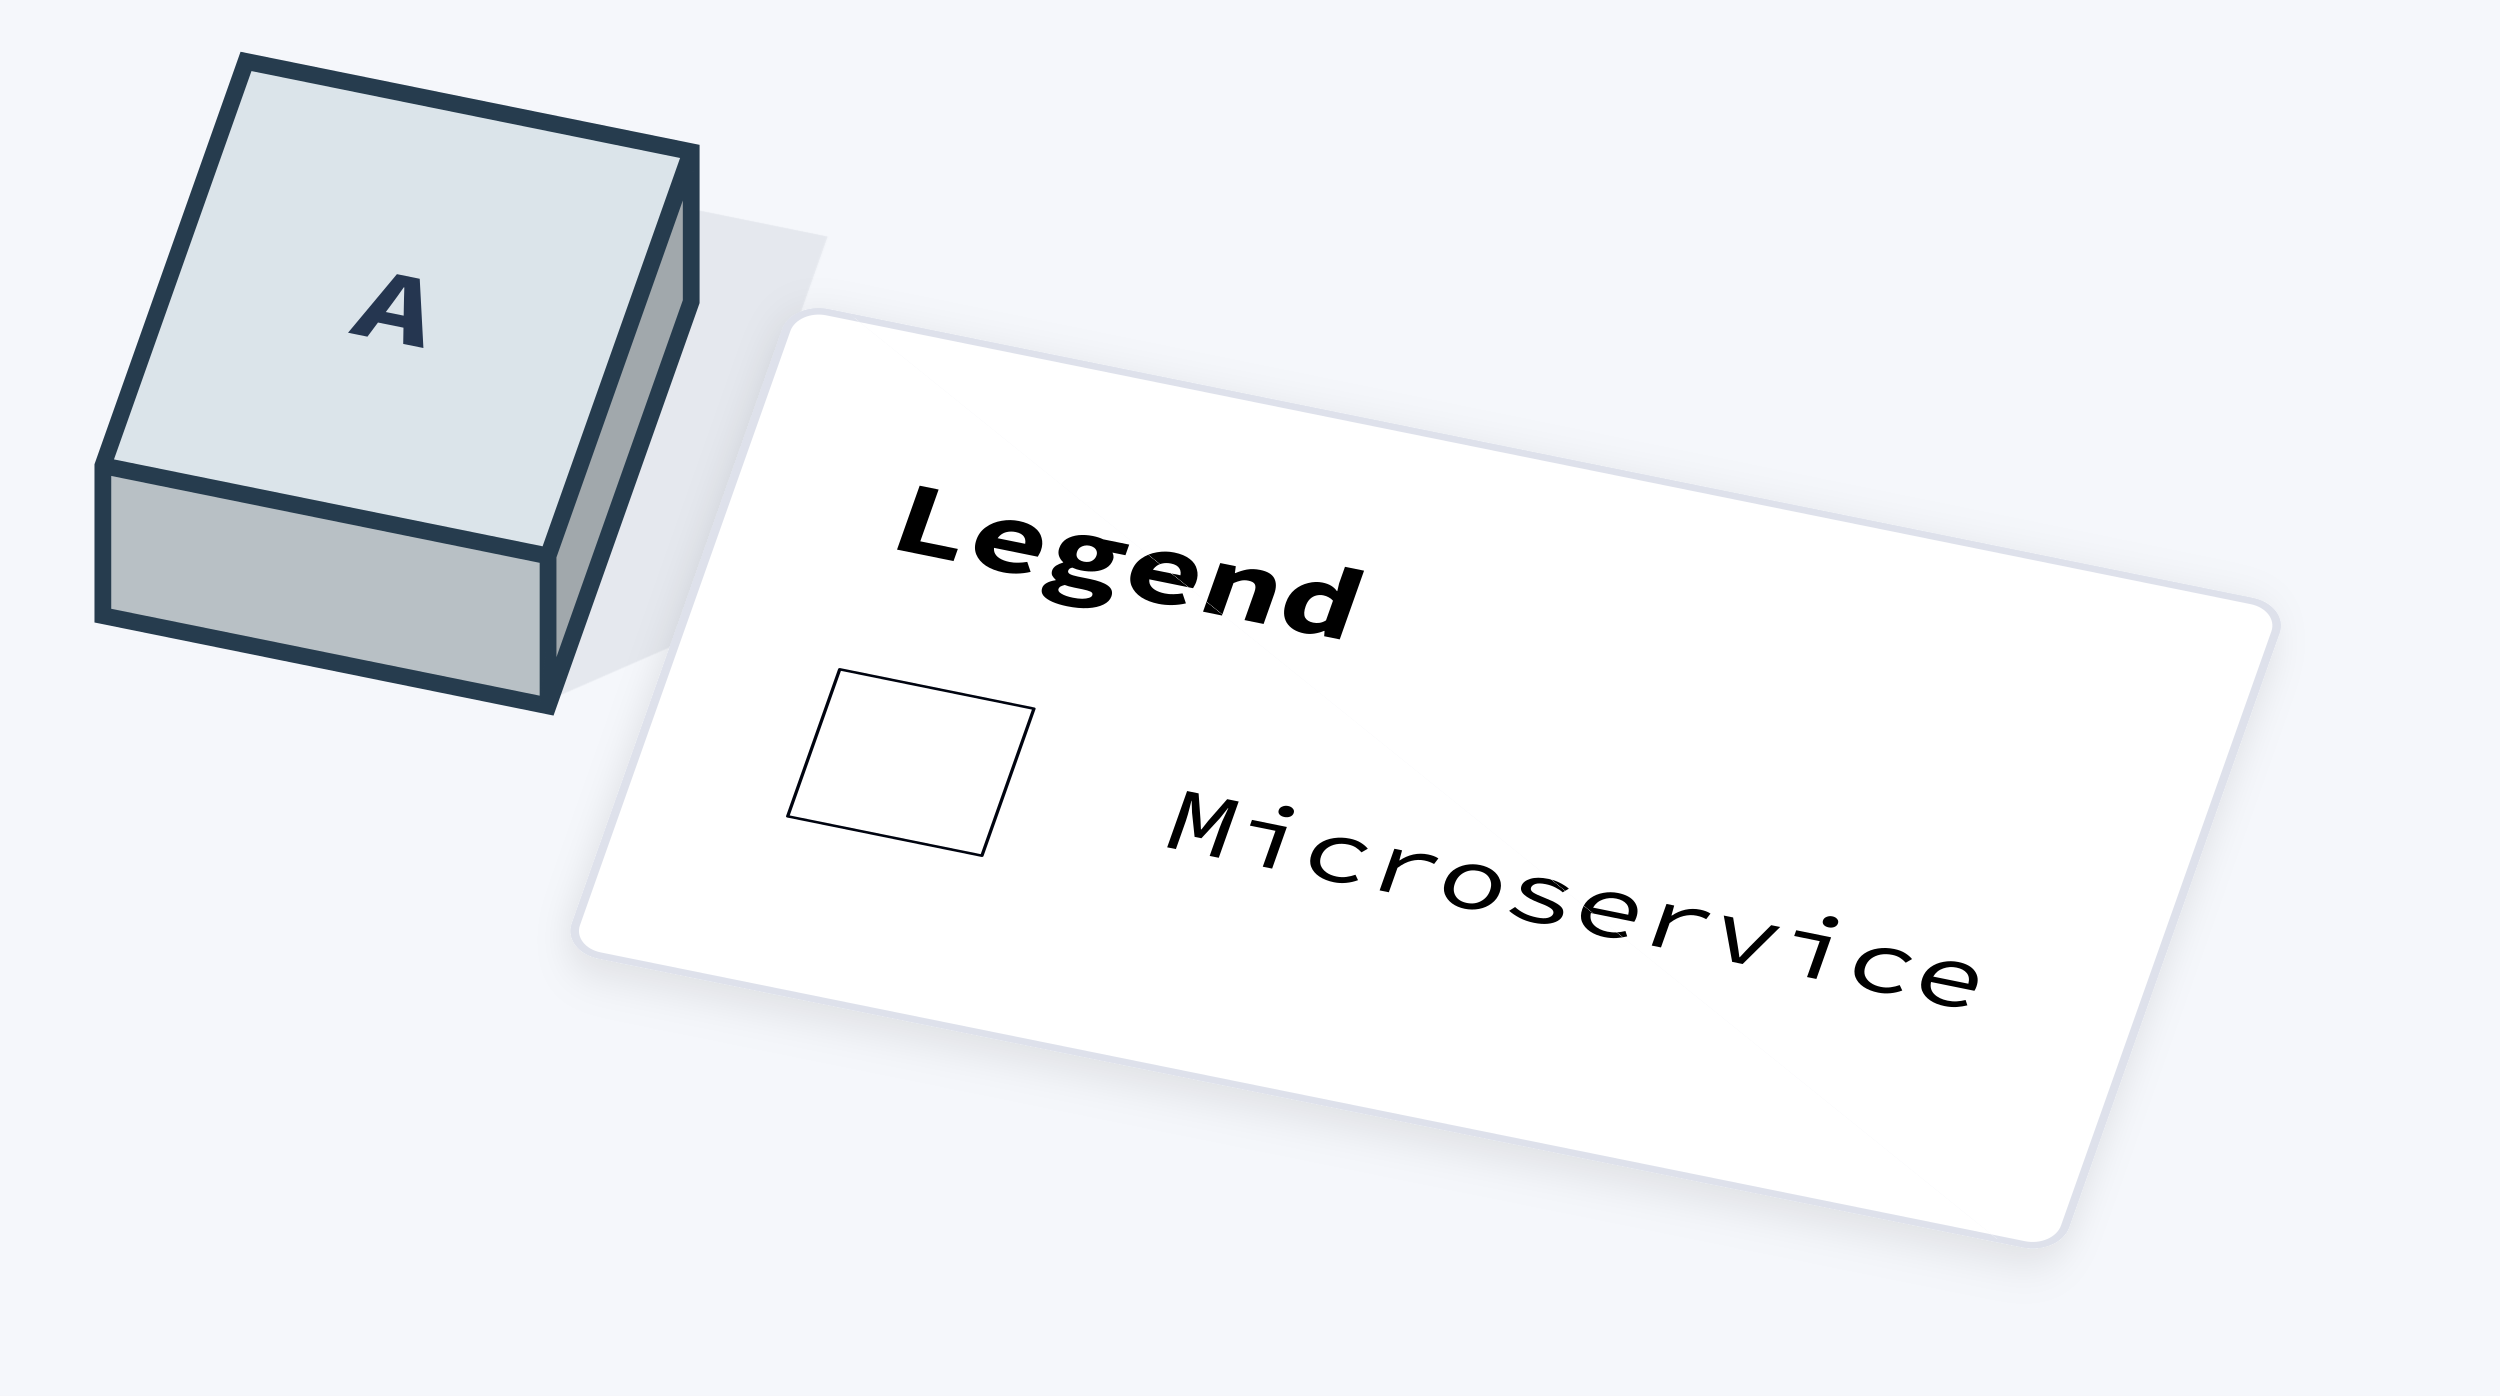
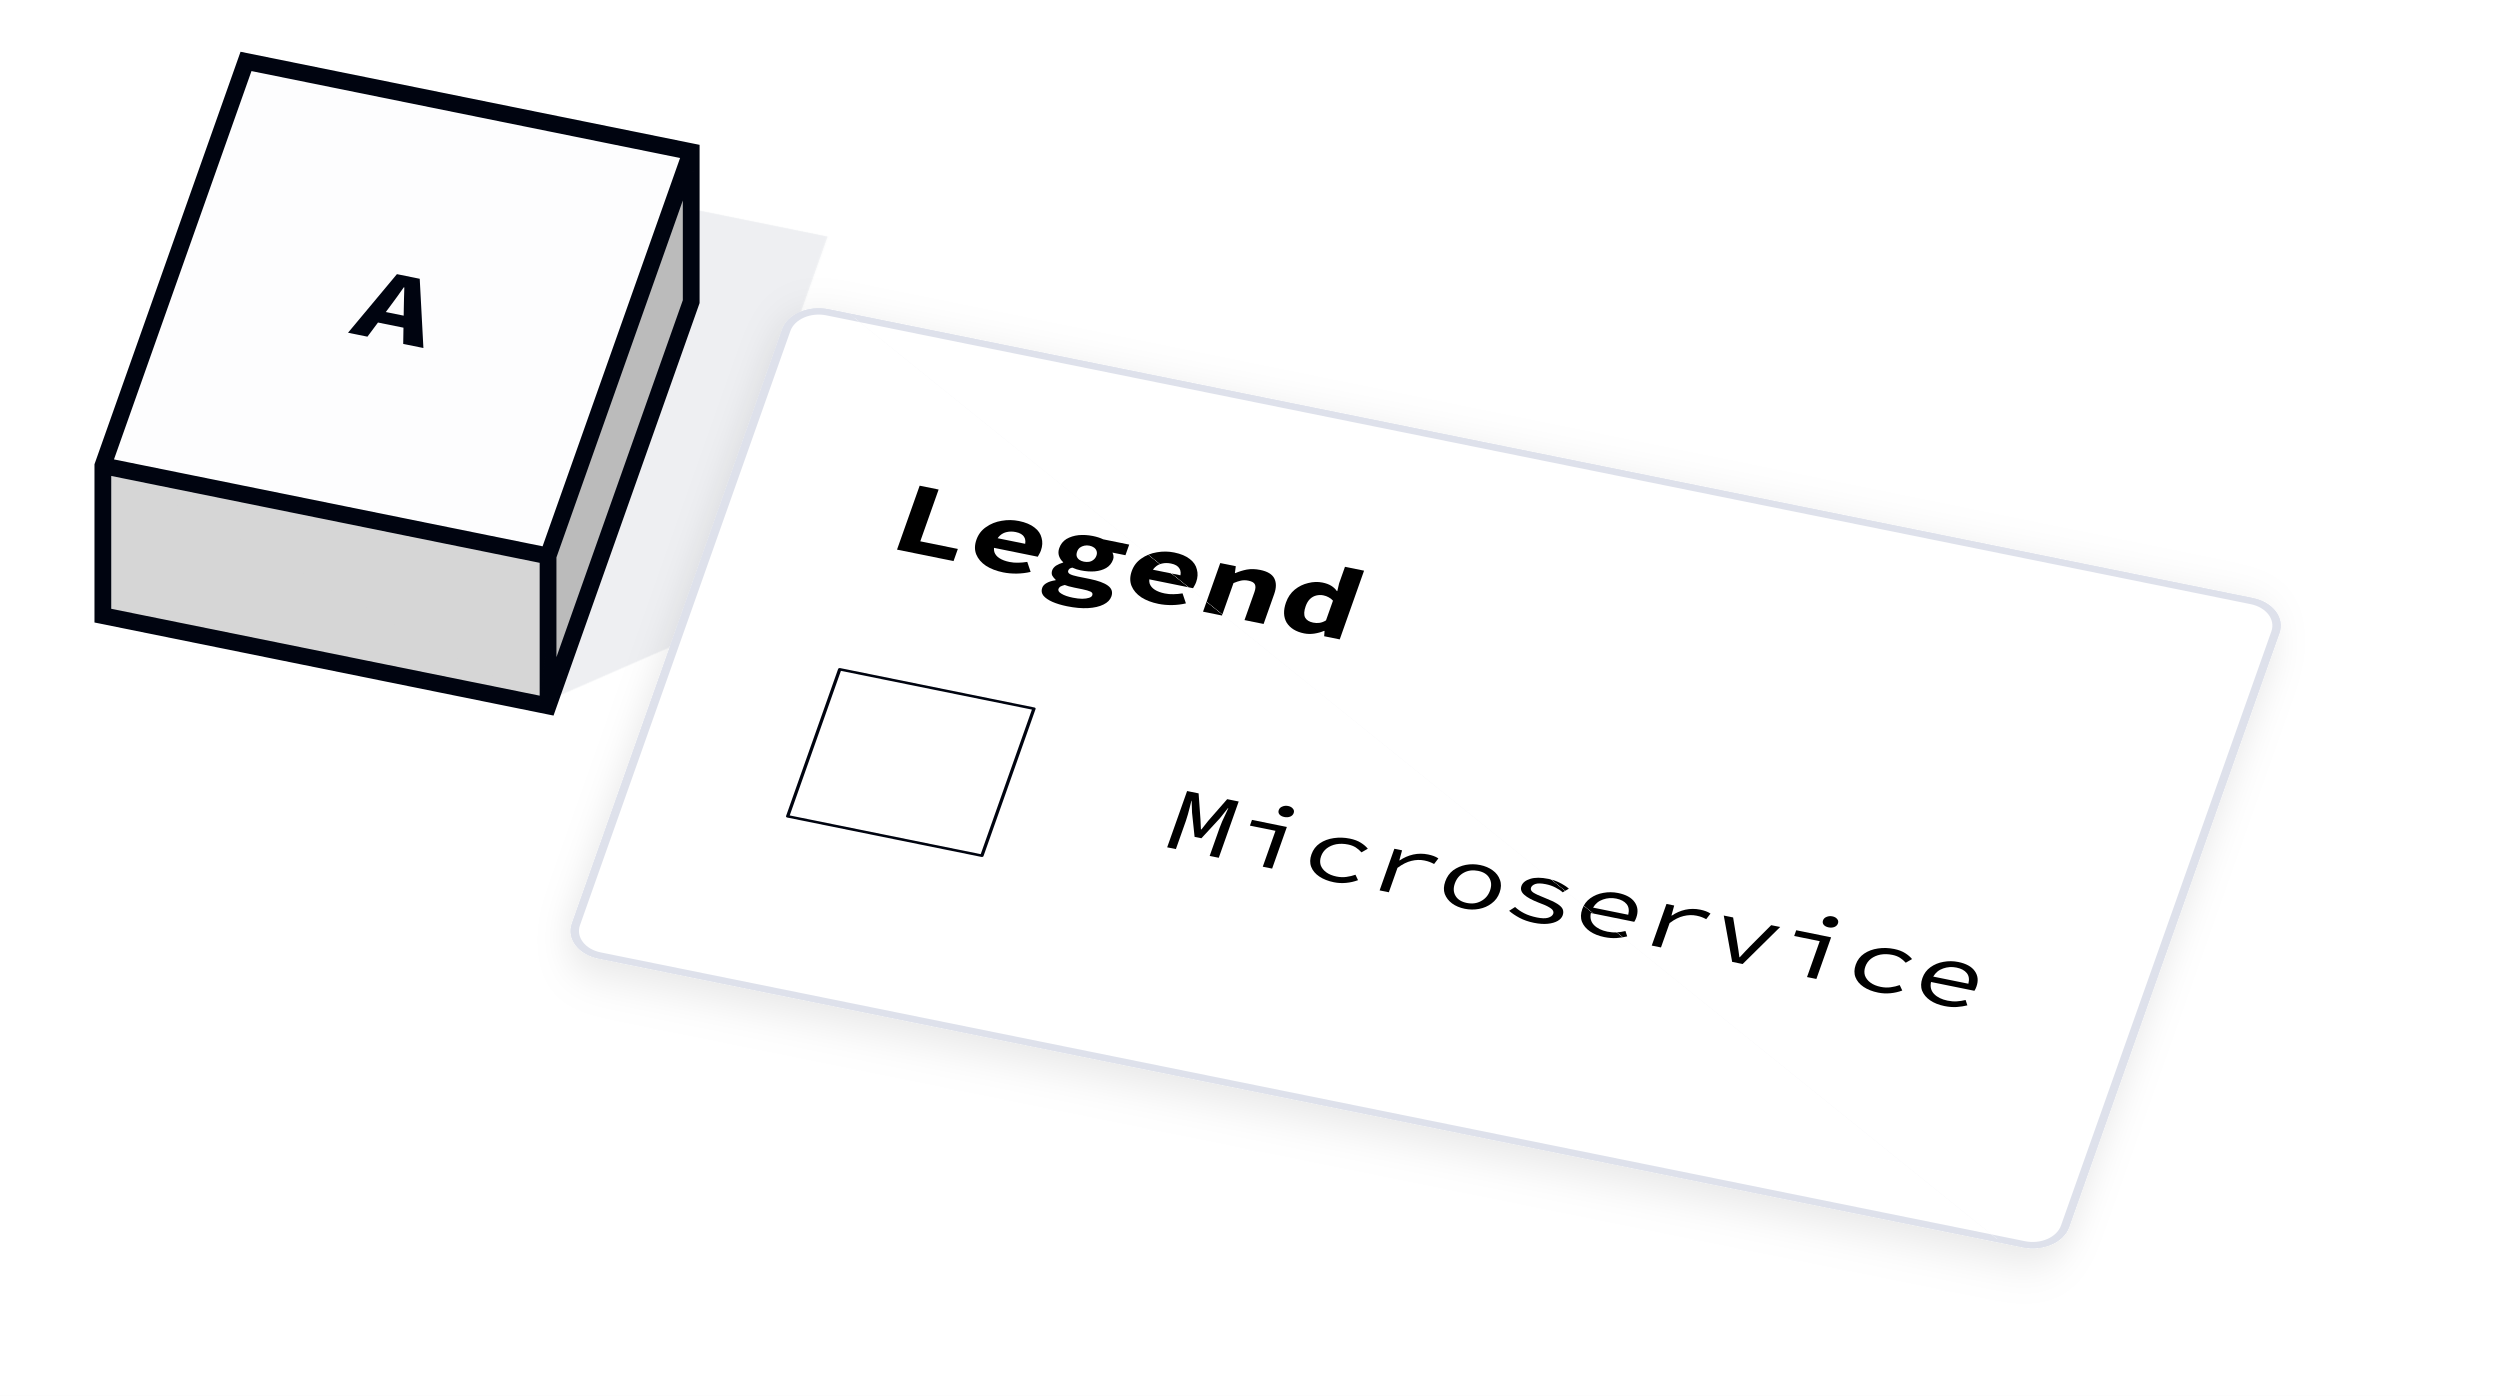
<svg xmlns="http://www.w3.org/2000/svg" xmlns:xlink="http://www.w3.org/1999/xlink" width="1200" height="670" viewBox="0 0 1200 670" role="img">
-   <rect width="100%" height="100%" fill="#f5f7fb" />
+   <rect width="100%" height="100%" fill="#ffffff" />
  <defs>
    <filter id="ground-softness" filterUnits="userSpaceOnUse" x="0" y="0" width="1200" height="670" color-interpolation-filters="sRGB">
      <feGaussianBlur stdDeviation="0.562 0.378" />
    </filter>
  </defs>
  <g filter="url(#ground-softness)">
    <g opacity="0.079">
      <path d="M171.011 105.303L183.413 70.278L397.109 113.609ZM170.856 105.741L171.011 105.303L397.109 113.609L337.691 139.57ZM323.481 179.7L337.691 139.57L397.109 113.609L328.398 307.666ZM281.536 298.164L323.481 179.7L328.398 307.666ZM114.701 264.335L328.398 307.666L268.979 333.626L224.787 324.665ZM55.283 290.295L114.701 264.335L224.787 324.665ZM55.283 290.295L69.492 250.165L183.413 70.278L114.701 264.335ZM69.492 250.165L123.994 96.239L183.413 70.278Z" fill="#243754" />
      <defs>
        <g id="surface-0">
          <defs />
          <g transform="matrix(0.01754386 0 0 0.01470588 0.01754386 0.01470588)">
            <g transform="matrix(1 0 0 1 0 0)">
              <g transform="matrix(1 0 0 1 0 0)">
                <rect x="-1" y="-1" width="57" height="68" rx="0" ry="0" fill="#000000" fill-opacity="0" stroke="none" />
              </g>
              <g transform="matrix(1 0 0 1 0 0)">
                <g transform="matrix(1 0 0 1 0 0)">
-                   <rect x="0" y="0" width="55" height="66" rx="0" ry="0" fill="#dce5eb" fill-opacity="1" stroke="none" />
+                   <rect x="0" y="0" width="55" height="66" rx="0" ry="0" fill="#ffffff" fill-opacity="1" stroke="none" />
                </g>
              </g>
            </g>
          </g>
        </g>
      </defs>
      <defs>
        <clipPath id="shadow-clip-9">
          <path d="M180.615 66.53L402.082 111.437L331.289 311.373Z" />
        </clipPath>
        <filter id="shadow-ink-9" color-interpolation-filters="sRGB">
          <feColorMatrix values="0 0 0 0 0.141 0 0 0 0 0.216 0 0 0 0 0.329 0 0 0 1 0" />
        </filter>
      </defs>
      <g clip-path="url(#shadow-clip-9)">
        <g transform="matrix(221.467 44.9067 -70.79386 199.9368 180.6153 66.52999)" filter="url(#shadow-ink-9)">
          <use xlink:href="#surface-0" />
        </g>
      </g>
      <defs>
        <clipPath id="shadow-clip-8">
          <path d="M109.821 266.467L180.615 66.53L331.289 311.373Z" />
        </clipPath>
        <filter id="shadow-ink-8" color-interpolation-filters="sRGB">
          <feColorMatrix values="0 0 0 0 0.141 0 0 0 0 0.216 0 0 0 0 0.329 0 0 0 1 0" />
        </filter>
      </defs>
      <g clip-path="url(#shadow-clip-8)">
        <g transform="matrix(221.467 44.9067 -70.79386 199.9368 180.6153 66.52999)" filter="url(#shadow-ink-8)">
          <use xlink:href="#surface-0" />
        </g>
      </g>
    </g>
  </g>
  <g opacity="1">
    <defs>
      <pattern id="paint-cover-2" patternUnits="userSpaceOnUse" x="48.371" y="71.812" width="284.408" height="268.026" viewBox="48.371 71.812 284.408 268.026" preserveAspectRatio="none">
-         <path d="M263.067 266.869L331.779 72.812L331.779 144.782ZM263.067 266.869L331.779 144.782L263.067 338.839Z" fill="#a1a8ac" stroke="#a1a8ac" stroke-width="0.8" stroke-linejoin="round" />
-         <path d="M49.371 223.538L263.067 266.869L263.067 338.839ZM49.371 223.538L263.067 338.839L49.371 295.508Z" fill="#b8c0c5" stroke="#b8c0c5" stroke-width="0.8" stroke-linejoin="round" />
+         <path d="M263.067 266.869L331.779 72.812L331.779 144.782ZM263.067 266.869L331.779 144.782L263.067 338.839Z" fill="#bbbbbb" stroke="#bbbbbb" stroke-width="0.8" stroke-linejoin="round" />
+         <path d="M49.371 223.538L263.067 266.869L263.067 338.839ZM49.371 223.538L263.067 338.839L49.371 295.508Z" fill="#d6d6d6" stroke="#d6d6d6" stroke-width="0.8" stroke-linejoin="round" />
      </pattern>
    </defs>
    <path d="M263.067 266.869L331.779 72.812L331.779 144.782ZM263.067 266.869L331.779 144.782L263.067 338.839ZM49.371 223.538L263.067 266.869L263.067 338.839ZM49.371 223.538L263.067 338.839L49.371 295.508Z" fill="url(#paint-cover-2)" fill-opacity="1" />
    <defs>
      <clipPath id="face-3" clipPathUnits="userSpaceOnUse">
        <path d="M44.444 225.645L115.238 25.709L265.911 270.552ZM115.238 25.709L336.705 70.615L265.911 270.552Z" />
      </clipPath>
    </defs>
    <defs>
      <filter id="light-3" color-interpolation-filters="linearRGB">
        <feComponentTransfer>
          <feFuncR type="linear" slope="0.972" intercept="0.008" />
          <feFuncG type="linear" slope="0.975" intercept="0.008" />
          <feFuncB type="linear" slope="0.978" intercept="0.009" />
        </feComponentTransfer>
      </filter>
    </defs>
    <g clip-path="url(#face-3)" opacity="1">
      <g transform="matrix(221.467 44.9067 -70.79386 199.9368 115.2383 25.70864)" filter="url(#light-3)">
        <use xlink:href="#surface-0" />
      </g>
    </g>
-     <path d="M45.348 294.692L45.778 294.779L45.348 298.796ZM45.348 226.826L51.322 228.038L52.385 232.97L45.778 294.779L45.348 294.692ZM45.348 223.538L49.371 223.538L48.572 227.48L45.348 226.826ZM51.322 228.038L52.879 228.353L52.385 232.97ZM45.348 298.796L45.778 294.779L49.371 295.508ZM45.778 294.779L52.385 232.97L49.566 295.348L49.371 295.508ZM49.566 295.348L53.244 228.427L53.393 228.458L53.393 292.219ZM49.566 295.348L53.029 228.384L53.244 228.427ZM49.566 295.348L52.385 232.97L52.879 228.353L53.029 228.384ZM45.348 298.796L49.566 295.348L152.767 316.274L262.268 342.781ZM49.566 295.348L53.393 292.219L152.767 316.274ZM152.767 316.274L259.045 337.824L259.045 342.001ZM259.045 338.839L263.067 338.839L262.268 342.781L259.045 342.001ZM53.393 292.219L259.045 337.76L259.045 337.824L152.767 316.274ZM53.393 292.219L250.88 332.263L259.045 336.668L259.045 337.76ZM250.88 332.263L259.045 336.535L259.045 336.668ZM250.88 332.263L259.045 333.919L259.045 336.535ZM45.579 222.195L46.93 218.813L50.17 219.595L49.371 223.538ZM46.93 218.813L120.708 34.118L54.708 220.516L50.17 219.595ZM45.579 222.195L115.457 24.845L120.708 34.118ZM115.457 24.845L326.498 75.675L326.442 75.835L120.708 34.118ZM115.457 24.845L329.153 68.176L326.498 75.675ZM327.987 71.47L329.153 68.176L332.578 68.87L331.779 72.812ZM48.572 227.48L50.17 219.595L262.268 270.811ZM50.17 219.595L235.942 257.264L259.045 265.444L259.045 270.033ZM259.045 265.444L263.067 266.869L259.045 266.869ZM259.045 266.869L263.067 266.869L262.268 270.811L259.045 270.033ZM235.942 257.264L260.442 262.232L259.275 265.526ZM267.09 339.455L267.114 339.46L267.09 339.53ZM263.067 338.839L264.049 338.839L267.09 339.455L267.09 339.53L266.859 340.181ZM286.778 271.676L296.907 243.07L335.801 145.473L290.825 272.497ZM267.09 327.279L286.778 271.676L290.825 272.497L267.114 339.46L267.09 339.455ZM264.049 338.839L267.09 338.839L267.09 339.455ZM267.09 317.888L296.907 243.07L267.09 327.279ZM296.907 243.07L331.712 144.771L335.801 145.473ZM320.273 165.226L331.712 144.771L331.589 145.12ZM320.273 165.226L327.756 144.091L331.712 144.771ZM267.09 317.247L331.589 145.12L296.907 243.07L267.09 317.888ZM267.09 316.537L320.273 165.226L331.589 145.12L267.09 317.247ZM267.09 315.427L320.273 165.226L267.09 316.537ZM331.779 108.452L335.801 72.812L335.801 145.473L331.779 144.782ZM331.712 144.771L331.779 123.862L331.779 144.782ZM327.756 144.091L331.779 123.862L331.712 144.771ZM327.756 144.091L331.779 108.452L331.779 123.862ZM331.779 72.812L335.801 72.812L335.779 73.01L332.335 73.01ZM332.335 73.01L335.779 73.01L335.681 73.878L335.571 74.155ZM331.779 84.864L335.571 74.155L335.681 73.878L331.779 108.452ZM331.75 84.945L331.779 84.864L331.779 93.335ZM327.756 144.091L331.779 93.335L331.779 108.452ZM327.756 144.091L330.914 87.306L331.75 84.945L331.779 93.335ZM327.756 96.224L330.914 87.306L327.756 144.091ZM263.067 338.839L267.09 319.001L267.09 338.839ZM259.158 337.829L266.977 267.879L267.09 267.56L267.09 315.427ZM263.067 326.787L267.09 315.427L267.09 319.001L263.067 338.839ZM259.045 338.839L259.158 337.829L263.067 326.787L263.067 338.839ZM259.045 290.28L266.977 267.879L259.045 338.839ZM259.045 286.706L263.067 266.869L266.859 268.211L259.045 290.28ZM259.045 270.157L262.268 270.811L259.045 286.706ZM259.275 265.526L327.987 71.47L335.571 74.155ZM259.275 265.526L335.571 74.155L266.859 268.211ZM45.348 222.847L45.579 222.195L49.371 223.538ZM45.348 222.847L49.371 223.538L45.348 223.538ZM262.268 342.781L263.067 338.839L265.693 343.475ZM263.067 338.839L266.859 340.181L265.693 343.475ZM331.779 72.812L335.801 69.524L335.801 72.812ZM331.779 72.812L332.578 68.87L335.801 69.524Z" fill="#263c4e" fill-opacity="1" />
+     <path d="M45.348 294.692L45.778 294.779L45.348 298.796ZM45.348 226.826L51.322 228.038L52.385 232.97L45.778 294.779L45.348 294.692ZM45.348 223.538L49.371 223.538L48.572 227.48L45.348 226.826ZM51.322 228.038L52.879 228.353L52.385 232.97ZM45.348 298.796L45.778 294.779L49.371 295.508ZM45.778 294.779L52.385 232.97L49.566 295.348L49.371 295.508ZM49.566 295.348L53.244 228.427L53.393 228.458L53.393 292.219ZM49.566 295.348L53.029 228.384L53.244 228.427ZM49.566 295.348L52.385 232.97L52.879 228.353L53.029 228.384ZM45.348 298.796L49.566 295.348L152.767 316.274L262.268 342.781ZM49.566 295.348L53.393 292.219L152.767 316.274ZM152.767 316.274L259.045 337.824L259.045 342.001ZM259.045 338.839L263.067 338.839L262.268 342.781L259.045 342.001ZM53.393 292.219L259.045 337.76L259.045 337.824L152.767 316.274ZM53.393 292.219L250.88 332.263L259.045 336.668L259.045 337.76ZM250.88 332.263L259.045 336.535L259.045 336.668ZM250.88 332.263L259.045 333.919L259.045 336.535ZM45.579 222.195L46.93 218.813L50.17 219.595L49.371 223.538ZM46.93 218.813L120.708 34.118L54.708 220.516L50.17 219.595ZM45.579 222.195L115.457 24.845L120.708 34.118ZM115.457 24.845L326.498 75.675L326.442 75.835L120.708 34.118ZM115.457 24.845L329.153 68.176L326.498 75.675ZM327.987 71.47L329.153 68.176L332.578 68.87L331.779 72.812ZM48.572 227.48L50.17 219.595L262.268 270.811ZM50.17 219.595L235.942 257.264L259.045 265.444L259.045 270.033ZM259.045 265.444L263.067 266.869L259.045 266.869ZM259.045 266.869L263.067 266.869L262.268 270.811L259.045 270.033ZM235.942 257.264L260.442 262.232L259.275 265.526ZM267.09 339.455L267.114 339.46L267.09 339.53ZM263.067 338.839L264.049 338.839L267.09 339.455L267.09 339.53L266.859 340.181ZM286.778 271.676L296.907 243.07L335.801 145.473L290.825 272.497ZM267.09 327.279L286.778 271.676L290.825 272.497L267.114 339.46L267.09 339.455ZM264.049 338.839L267.09 338.839L267.09 339.455ZM267.09 317.888L296.907 243.07L267.09 327.279ZM296.907 243.07L331.712 144.771L335.801 145.473ZM320.273 165.226L331.712 144.771L331.589 145.12ZM320.273 165.226L327.756 144.091L331.712 144.771ZM267.09 317.247L331.589 145.12L296.907 243.07L267.09 317.888ZM267.09 316.537L320.273 165.226L331.589 145.12L267.09 317.247ZM267.09 315.427L320.273 165.226L267.09 316.537ZM331.779 108.452L335.801 72.812L335.801 145.473L331.779 144.782ZM331.712 144.771L331.779 123.862L331.779 144.782ZM327.756 144.091L331.779 123.862L331.712 144.771ZM327.756 144.091L331.779 108.452L331.779 123.862ZM331.779 72.812L335.801 72.812L335.779 73.01L332.335 73.01ZM332.335 73.01L335.779 73.01L335.681 73.878L335.571 74.155ZM331.779 84.864L335.571 74.155L335.681 73.878L331.779 108.452ZM331.75 84.945L331.779 84.864L331.779 93.335ZM327.756 144.091L331.779 93.335L331.779 108.452ZM327.756 144.091L330.914 87.306L331.75 84.945L331.779 93.335ZM327.756 96.224L330.914 87.306L327.756 144.091ZM263.067 338.839L267.09 319.001L267.09 338.839ZM259.158 337.829L266.977 267.879L267.09 267.56L267.09 315.427ZM263.067 326.787L267.09 315.427L267.09 319.001L263.067 338.839ZM259.045 338.839L259.158 337.829L263.067 326.787L263.067 338.839ZM259.045 290.28L266.977 267.879L259.045 338.839ZM259.045 286.706L263.067 266.869L266.859 268.211L259.045 290.28ZM259.045 270.157L262.268 270.811L259.045 286.706ZM259.275 265.526L327.987 71.47L335.571 74.155ZM259.275 265.526L335.571 74.155L266.859 268.211ZM45.348 222.847L45.579 222.195L49.371 223.538ZM45.348 222.847L49.371 223.538L45.348 223.538ZM262.268 342.781L263.067 338.839L265.693 343.475ZM263.067 338.839L266.859 340.181L265.693 343.475ZM331.779 72.812L335.801 69.524L335.801 72.812ZM331.779 72.812L332.578 68.87L335.801 69.524Z" fill="#000410" fill-opacity="1" />
    <defs>
      <g id="surface-1">
        <defs />
        <g transform="matrix(0.005025126 0 0 0.002392344 0 0)">
          <g transform="matrix(1 0 0 1 0 0)">
            <g transform="matrix(1 0 0 1 0 0)">
-               <path d="M6.841 312.834L71.438 105.166L127.484 105.166L192.159 312.834L142.487 312.834L115.746 207.717Q111.938 192.167 107.429 174.596Q102.998 157.102 99.189 140.853L97.868 140.853Q94.059 157.102 89.939 174.596Q85.819 192.167 81.621 207.717L54.57 312.834L6.841 312.834ZM49.517 263.463L49.517 226.843L148.861 226.843L148.861 263.463L49.517 263.463Z" fill-rule="nonzero" fill="#253650" fill-opacity="1" stroke="none" />
+               <path d="M6.841 312.834L71.438 105.166L127.484 105.166L192.159 312.834L142.487 312.834L115.746 207.717Q111.938 192.167 107.429 174.596Q102.998 157.102 99.189 140.853L97.868 140.853Q94.059 157.102 89.939 174.596Q85.819 192.167 81.621 207.717L54.57 312.834L6.841 312.834ZM49.517 263.463L49.517 226.843L148.861 226.843L148.861 263.463L49.517 263.463Z" fill-rule="nonzero" fill="#000410" fill-opacity="1" stroke="none" />
            </g>
          </g>
        </g>
      </g>
    </defs>
    <defs>
      <clipPath id="face-5" clipPathUnits="userSpaceOnUse">
        <path d="M160.217 174.974L182.079 113.229L199.07 182.853ZM182.079 113.229L220.933 121.108L199.07 182.853Z" />
      </clipPath>
    </defs>
    <g clip-path="url(#face-5)" opacity="1">
      <g transform="matrix(38.85386 7.878368 -21.86281 61.74518 182.0794 113.2292)">
        <use xlink:href="#surface-1" />
      </g>
    </g>
  </g>
  <g opacity="1">
    <defs>
      <g id="surface-2">
        <defs>
          <filter id="surface-2--filter-1" x="-100%" y="-100%" width="300%" height="300%" color-interpolation-filters="sRGB">
            <feDropShadow dx="0" dy="2" stdDeviation="3 3" flood-color="#000000" flood-opacity="0.102" />
          </filter>
          <path id="surface-2--glyph-2" d="M1.719 0L1.719 -10.438L4.062 -10.438L4.062 -1.984L8.703 -1.984L8.703 0L1.719 0Z" />
          <path id="surface-2--glyph-3" d="M5.281 0.188Q4.047 0.188 3.047 -0.281Q2.047 -0.781 1.453 -1.719Q0.875 -2.656 0.875 -3.969Q0.875 -5.266 1.469 -6.188Q2.062 -7.141 3.016 -7.625Q3.953 -8.125 5.016 -8.125Q6.234 -8.125 7.078 -7.609Q7.906 -7.125 8.312 -6.25Q8.75 -5.406 8.75 -4.312Q8.75 -4 8.703 -3.703Q8.672 -3.406 8.641 -3.266L2.625 -3.266L2.625 -4.844L7.062 -4.844L6.688 -4.406Q6.688 -5.359 6.266 -5.844Q5.875 -6.344 5.094 -6.344Q4.516 -6.344 4.078 -6.078Q3.641 -5.828 3.406 -5.297Q3.172 -4.766 3.172 -3.969Q3.172 -3.156 3.453 -2.625Q3.75 -2.109 4.281 -1.859Q4.828 -1.594 5.594 -1.594Q6.141 -1.594 6.625 -1.75Q7.125 -1.891 7.641 -2.156L8.438 -0.734Q7.75 -0.297 6.906 -0.047Q6.078 0.188 5.281 0.188Z" />
          <path id="surface-2--glyph-4" d="M4.438 3.375Q3.391 3.375 2.578 3.156Q1.781 2.938 1.297 2.5Q0.828 2.047 0.828 1.344Q0.828 0.859 1.141 0.469Q1.453 0.062 2.062 -0.234L2.062 -0.297Q1.734 -0.531 1.484 -0.844Q1.266 -1.172 1.266 -1.656Q1.266 -2.062 1.516 -2.469Q1.797 -2.859 2.203 -3.156L2.203 -3.219Q1.781 -3.5 1.469 -4.031Q1.172 -4.562 1.172 -5.25Q1.172 -6.203 1.625 -6.844Q2.109 -7.484 2.875 -7.812Q3.656 -8.125 4.562 -8.125Q5.297 -8.125 5.875 -7.938L9.094 -7.938L9.094 -6.203L7.484 -6.203Q7.625 -6.031 7.734 -5.75Q7.844 -5.469 7.844 -5.172Q7.844 -4.25 7.391 -3.656Q6.953 -3.094 6.219 -2.797Q5.484 -2.516 4.562 -2.516Q4.344 -2.516 4.047 -2.547Q3.766 -2.594 3.469 -2.672Q3.281 -2.547 3.203 -2.422Q3.125 -2.281 3.125 -2.078Q3.125 -1.781 3.438 -1.625Q3.781 -1.484 4.469 -1.484L5.938 -1.484Q7.5 -1.484 8.312 -1.031Q9.156 -0.562 9.156 0.516Q9.156 1.344 8.578 1.984Q8 2.641 6.922 3.016Q5.875 3.375 4.438 3.375ZM4.562 -3.938Q4.891 -3.938 5.172 -4.078Q5.438 -4.219 5.594 -4.516Q5.766 -4.812 5.766 -5.25Q5.766 -5.656 5.594 -5.953Q5.438 -6.234 5.172 -6.391Q4.891 -6.547 4.562 -6.547Q4.234 -6.547 3.969 -6.391Q3.703 -6.234 3.531 -5.953Q3.375 -5.656 3.375 -5.25Q3.375 -4.812 3.531 -4.516Q3.703 -4.219 3.969 -4.078Q4.234 -3.938 4.562 -3.938ZM4.766 1.891Q5.406 1.891 5.891 1.766Q6.375 1.625 6.641 1.406Q6.906 1.203 6.906 0.922Q6.906 0.531 6.562 0.422Q6.203 0.312 5.516 0.312L4.531 0.312Q4.094 0.312 3.812 0.281Q3.531 0.25 3.312 0.203Q3.016 0.406 2.875 0.578Q2.75 0.766 2.75 0.984Q2.75 1.422 3.297 1.641Q3.844 1.891 4.766 1.891Z" />
          <path id="surface-2--glyph-5" d="M1.156 0L1.156 -7.938L3.078 -7.938L3.25 -6.875L3.312 -6.875Q3.828 -7.391 4.484 -7.766Q5.156 -8.125 6.047 -8.125Q7.391 -8.125 8.016 -7.266Q8.641 -6.406 8.641 -4.891L8.641 0L6.281 0L6.281 -4.594Q6.281 -5.391 6.016 -5.766Q5.766 -6.125 5.125 -6.125Q4.641 -6.125 4.266 -5.906Q3.922 -5.703 3.5 -5.297L3.5 0L1.156 0Z" />
          <path id="surface-2--glyph-6" d="M4.094 0.188Q2.594 0.188 1.656 -0.906Q0.75 -2.031 0.75 -3.969Q0.75 -5.266 1.234 -6.188Q1.734 -7.125 2.516 -7.609Q3.297 -8.125 4.141 -8.125Q4.797 -8.125 5.281 -7.906Q5.766 -7.688 6.141 -7.281L6.203 -7.281L6.094 -8.516L6.094 -11.219L8.453 -11.219L8.453 0L6.531 0L6.359 -0.812L6.297 -0.812Q5.875 -0.391 5.281 -0.094Q4.703 0.188 4.094 0.188ZM4.703 -1.734Q5.109 -1.734 5.438 -1.891Q5.797 -2.062 6.094 -2.469L6.094 -5.688Q5.781 -5.969 5.438 -6.078Q5.125 -6.203 4.766 -6.203Q4.344 -6.203 3.969 -5.969Q3.594 -5.734 3.375 -5.234Q3.172 -4.75 3.172 -4Q3.172 -2.828 3.562 -2.266Q3.969 -1.734 4.703 -1.734Z" />
          <path id="surface-2--glyph-7" d="M1.016 0L1.016 -9.188L2.438 -9.188L3.719 -5.266L4.172 -3.781L4.234 -3.781L4.656 -5.266L5.969 -9.188L7.391 -9.188L7.391 0L6.266 0L6.266 -4.594Q6.266 -5.047 6.297 -5.641Q6.344 -6.266 6.391 -6.844Q6.438 -7.453 6.469 -7.844L6.422 -7.844L5.906 -6.047L4.594 -2.438L3.75 -2.438L2.469 -6.047L1.938 -7.844L1.906 -7.844Q1.953 -7.453 1.984 -6.844Q2.031 -6.266 2.062 -5.641Q2.094 -5.047 2.094 -4.594L2.094 0L1.016 0Z" />
          <path id="surface-2--glyph-8" d="M4.422 0L4.422 -5.859L1.266 -5.859L1.266 -6.797L5.578 -6.797L5.578 0L4.422 0ZM4.875 -8.234Q4.484 -8.234 4.219 -8.469Q3.953 -8.719 3.953 -9.125Q3.953 -9.531 4.219 -9.766Q4.484 -10.031 4.875 -10.031Q5.266 -10.031 5.531 -9.766Q5.797 -9.531 5.797 -9.125Q5.797 -8.719 5.531 -8.469Q5.266 -8.234 4.875 -8.234Z" />
          <path id="surface-2--glyph-9" d="M4.844 0.172Q3.781 0.172 2.938 -0.25Q2.094 -0.672 1.609 -1.469Q1.125 -2.266 1.125 -3.391Q1.125 -4.531 1.641 -5.328Q2.156 -6.125 3.031 -6.547Q3.891 -6.969 4.906 -6.969Q5.734 -6.969 6.359 -6.672Q6.969 -6.391 7.391 -5.984L6.812 -5.234Q6.391 -5.594 5.938 -5.812Q5.484 -6.016 4.953 -6.016Q4.172 -6.016 3.562 -5.688Q2.984 -5.359 2.641 -4.766Q2.312 -4.172 2.312 -3.391Q2.312 -2.625 2.625 -2.031Q2.969 -1.438 3.562 -1.109Q4.141 -0.781 4.922 -0.781Q5.562 -0.781 6.078 -1.031Q6.609 -1.281 7.031 -1.641L7.547 -0.891Q6.984 -0.391 6.281 -0.109Q5.594 0.172 4.844 0.172Z" />
          <path id="surface-2--glyph-10" d="M2.047 0L2.047 -6.797L3 -6.797L3.094 -5.188L3.141 -5.188Q3.672 -6.016 4.453 -6.5Q5.234 -6.969 6.172 -6.969Q6.547 -6.969 6.875 -6.906Q7.203 -6.844 7.516 -6.688L7.25 -5.703Q6.906 -5.828 6.656 -5.875Q6.391 -5.938 5.984 -5.938Q5.219 -5.938 4.516 -5.484Q3.812 -5.047 3.188 -3.984L3.188 0L2.047 0Z" />
          <path id="surface-2--glyph-11" d="M4.203 0.172Q3.297 0.172 2.531 -0.25Q1.781 -0.672 1.297 -1.469Q0.844 -2.266 0.844 -3.391Q0.844 -4.531 1.297 -5.328Q1.781 -6.125 2.531 -6.547Q3.297 -6.969 4.203 -6.969Q5.094 -6.969 5.859 -6.547Q6.625 -6.125 7.078 -5.328Q7.562 -4.531 7.562 -3.391Q7.562 -2.266 7.078 -1.469Q6.625 -0.672 5.859 -0.25Q5.094 0.172 4.203 0.172ZM4.203 -0.781Q5.188 -0.781 5.766 -1.5Q6.375 -2.219 6.375 -3.391Q6.375 -4.562 5.766 -5.297Q5.188 -6.016 4.203 -6.016Q3.219 -6.016 2.625 -5.297Q2.031 -4.562 2.031 -3.391Q2.031 -2.219 2.625 -1.5Q3.219 -0.781 4.203 -0.781Z" />
          <path id="surface-2--glyph-12" d="M4.344 0.172Q3.344 0.172 2.484 -0.141Q1.609 -0.469 1 -0.891L1.531 -1.656Q2.109 -1.234 2.828 -0.984Q3.547 -0.734 4.484 -0.734Q5.344 -0.734 5.766 -1.031Q6.203 -1.359 6.203 -1.797Q6.203 -2.062 6.047 -2.266Q5.906 -2.484 5.453 -2.672Q5 -2.875 4.078 -3.047Q2.766 -3.328 2.094 -3.797Q1.406 -4.266 1.406 -5.047Q1.406 -5.859 2.125 -6.406Q2.844 -6.969 4.234 -6.969Q5.031 -6.969 5.75 -6.703Q6.484 -6.453 6.984 -6.109L6.422 -5.359Q5.953 -5.688 5.375 -5.875Q4.797 -6.078 4.141 -6.078Q3.281 -6.078 2.922 -5.781Q2.578 -5.484 2.578 -5.094Q2.578 -4.656 3.031 -4.422Q3.516 -4.188 4.547 -3.969Q5.688 -3.719 6.281 -3.438Q6.906 -3.141 7.125 -2.766Q7.359 -2.375 7.359 -1.859Q7.359 -1.312 7.016 -0.859Q6.656 -0.391 5.984 -0.109Q5.312 0.172 4.344 0.172Z" />
          <path id="surface-2--glyph-13" d="M4.453 -6.062Q3.609 -6.062 2.953 -5.516Q2.297 -4.984 2.141 -3.969L6.484 -3.969Q6.406 -5.031 5.859 -5.547Q5.312 -6.062 4.453 -6.062ZM4.625 0.172Q3.594 0.172 2.766 -0.25Q1.938 -0.672 1.438 -1.469Q0.953 -2.281 0.953 -3.422Q0.953 -4.516 1.438 -5.312Q1.938 -6.125 2.719 -6.531Q3.516 -6.969 4.422 -6.969Q5.891 -6.969 6.703 -6.094Q7.531 -5.219 7.531 -3.781Q7.531 -3.578 7.516 -3.406Q7.5 -3.219 7.469 -3.078L2.109 -3.078Q2.219 -1.938 2.953 -1.344Q3.703 -0.75 4.766 -0.75Q5.375 -0.75 5.859 -0.922Q6.375 -1.109 6.828 -1.406L7.25 -0.641Q6.75 -0.312 6.094 -0.062Q5.453 0.172 4.625 0.172Z" />
          <path id="surface-2--glyph-14" d="M3.578 0L0.719 -6.797L1.875 -6.797L3.438 -2.938Q3.656 -2.422 3.844 -1.922Q4.031 -1.422 4.219 -0.938L4.266 -0.938Q4.453 -1.422 4.625 -1.922Q4.797 -2.422 5.016 -2.938L6.578 -6.797L7.688 -6.797L4.875 0L3.578 0Z" />
        </defs>
        <g transform="matrix(0.00480675 0 0 0.007751938 -0.3219542 0.02325581)">
          <g transform="matrix(1 0 0 1 0 0)">
            <g transform="matrix(1 0 0 1 0 0)" filter="url(#surface-2--filter-1)">
              <rect x="79" y="9" width="184" height="105" rx="4" ry="4" fill="#f7f7fa" fill-opacity="1" stroke="#dee1eb" stroke-opacity="1" stroke-width="1" stroke-linecap="butt" stroke-linejoin="miter" stroke-miterlimit="4" />
            </g>
            <g transform="matrix(1 0 0 1 0 0)">
              <rect x="79" y="9" width="184" height="105" rx="4" ry="4" fill="#ffffff" fill-opacity="1" stroke="#dee1eb" stroke-opacity="1" stroke-width="1" stroke-linecap="butt" stroke-linejoin="miter" stroke-miterlimit="4" />
            </g>
            <g transform="matrix(1 0 0 1 0 0)">
              <use href="#surface-2--glyph-2" transform="translate(99 43)" fill="#000000" fill-opacity="1" stroke="none" />
              <use href="#surface-2--glyph-3" transform="translate(108.5938 43)" fill="#000000" fill-opacity="1" stroke="none" />
              <use href="#surface-2--glyph-4" transform="translate(118.1875 43)" fill="#000000" fill-opacity="1" stroke="none" />
              <use href="#surface-2--glyph-3" transform="translate(127.7812 43)" fill="#000000" fill-opacity="1" stroke="none" />
              <use href="#surface-2--glyph-5" transform="translate(137.375 43)" fill="#000000" fill-opacity="1" stroke="none" />
              <use href="#surface-2--glyph-6" transform="translate(146.9688 43)" fill="#000000" fill-opacity="1" stroke="none" />
            </g>
            <g transform="matrix(0.2 0 0 0.2 99 63)">
              <g transform="matrix(1 0 0 1 0 0)">
                <g transform="matrix(1 0 0 1 0 0)">
                  <g transform="matrix(1 0 0 1 0 0)">
                    <rect x="0" y="0" width="120" height="120" rx="0" ry="0" fill="#ffffff" fill-opacity="1" stroke="#000410" stroke-opacity="1" stroke-width="2" stroke-linecap="butt" stroke-linejoin="round" stroke-miterlimit="4" />
                  </g>
                </g>
              </g>
            </g>
            <g transform="matrix(1 0 0 1 0 0)">
              <use href="#surface-2--glyph-7" transform="translate(143 80)" fill="#000000" fill-opacity="1" stroke="none" />
              <use href="#surface-2--glyph-8" transform="translate(151.4062 80)" fill="#000000" fill-opacity="1" stroke="none" />
              <use href="#surface-2--glyph-9" transform="translate(159.8125 80)" fill="#000000" fill-opacity="1" stroke="none" />
              <use href="#surface-2--glyph-10" transform="translate(168.2188 80)" fill="#000000" fill-opacity="1" stroke="none" />
              <use href="#surface-2--glyph-11" transform="translate(176.625 80)" fill="#000000" fill-opacity="1" stroke="none" />
              <use href="#surface-2--glyph-12" transform="translate(185.0312 80)" fill="#000000" fill-opacity="1" stroke="none" />
              <use href="#surface-2--glyph-13" transform="translate(193.4375 80)" fill="#000000" fill-opacity="1" stroke="none" />
              <use href="#surface-2--glyph-10" transform="translate(201.8438 80)" fill="#000000" fill-opacity="1" stroke="none" />
              <use href="#surface-2--glyph-14" transform="translate(210.25 80)" fill="#000000" fill-opacity="1" stroke="none" />
              <use href="#surface-2--glyph-8" transform="translate(218.6562 80)" fill="#000000" fill-opacity="1" stroke="none" />
              <use href="#surface-2--glyph-9" transform="translate(227.0625 80)" fill="#000000" fill-opacity="1" stroke="none" />
              <use href="#surface-2--glyph-13" transform="translate(235.4688 80)" fill="#000000" fill-opacity="1" stroke="none" />
            </g>
          </g>
        </g>
      </g>
    </defs>
    <defs>
      <clipPath id="face-6" clipPathUnits="userSpaceOnUse">
        <path d="M213.095 481.285L262.146 342.756L775.141 446.776L1021.255 645.155ZM265.693 343.475L350.353 104.377L775.141 446.776ZM335.801 134.737L347.395 101.993L350.353 104.377L335.801 145.473Z" />
      </clipPath>
    </defs>
    <g clip-path="url(#face-6)" opacity="1">
      <g transform="matrix(808.1604 163.87 -134.3001 379.2918 347.3952 101.9933)">
        <use xlink:href="#surface-2" />
      </g>
    </g>
    <defs>
      <clipPath id="face-7" clipPathUnits="userSpaceOnUse">
        <path d="M347.395 101.993L1155.556 265.863L1021.255 645.155Z" />
      </clipPath>
    </defs>
    <g clip-path="url(#face-7)" opacity="1">
      <g transform="matrix(808.1604 163.87 -134.3001 379.2918 347.3952 101.9933)">
        <use xlink:href="#surface-2" />
      </g>
    </g>
  </g>
</svg>
